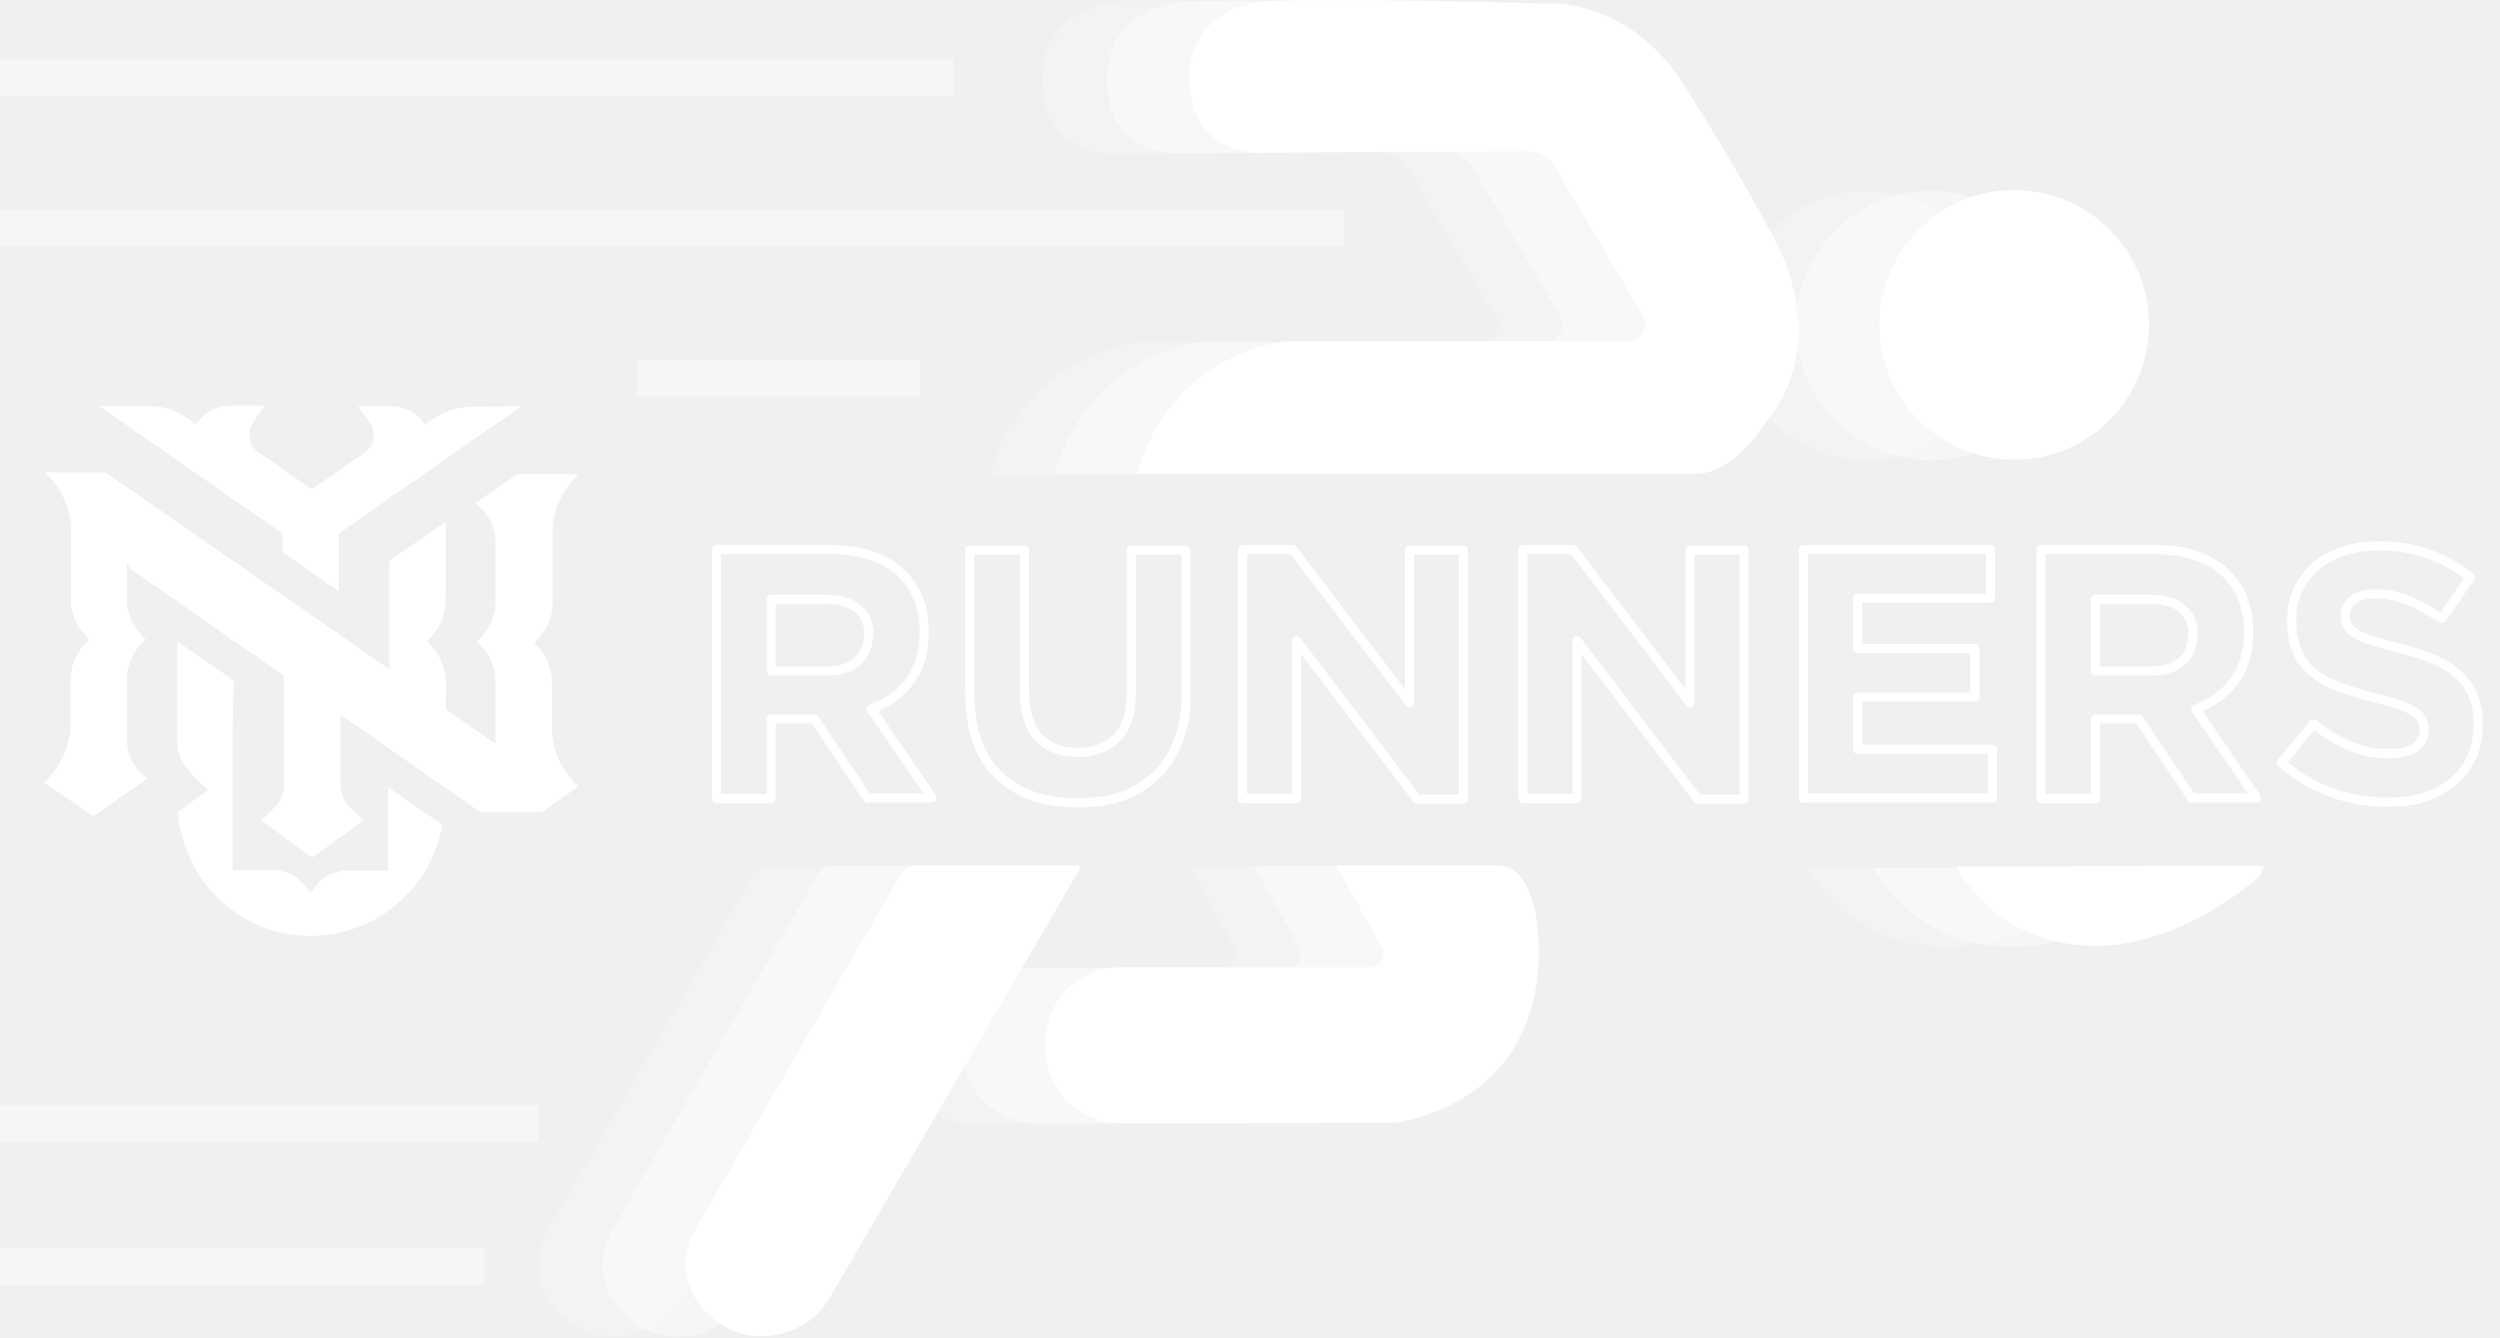
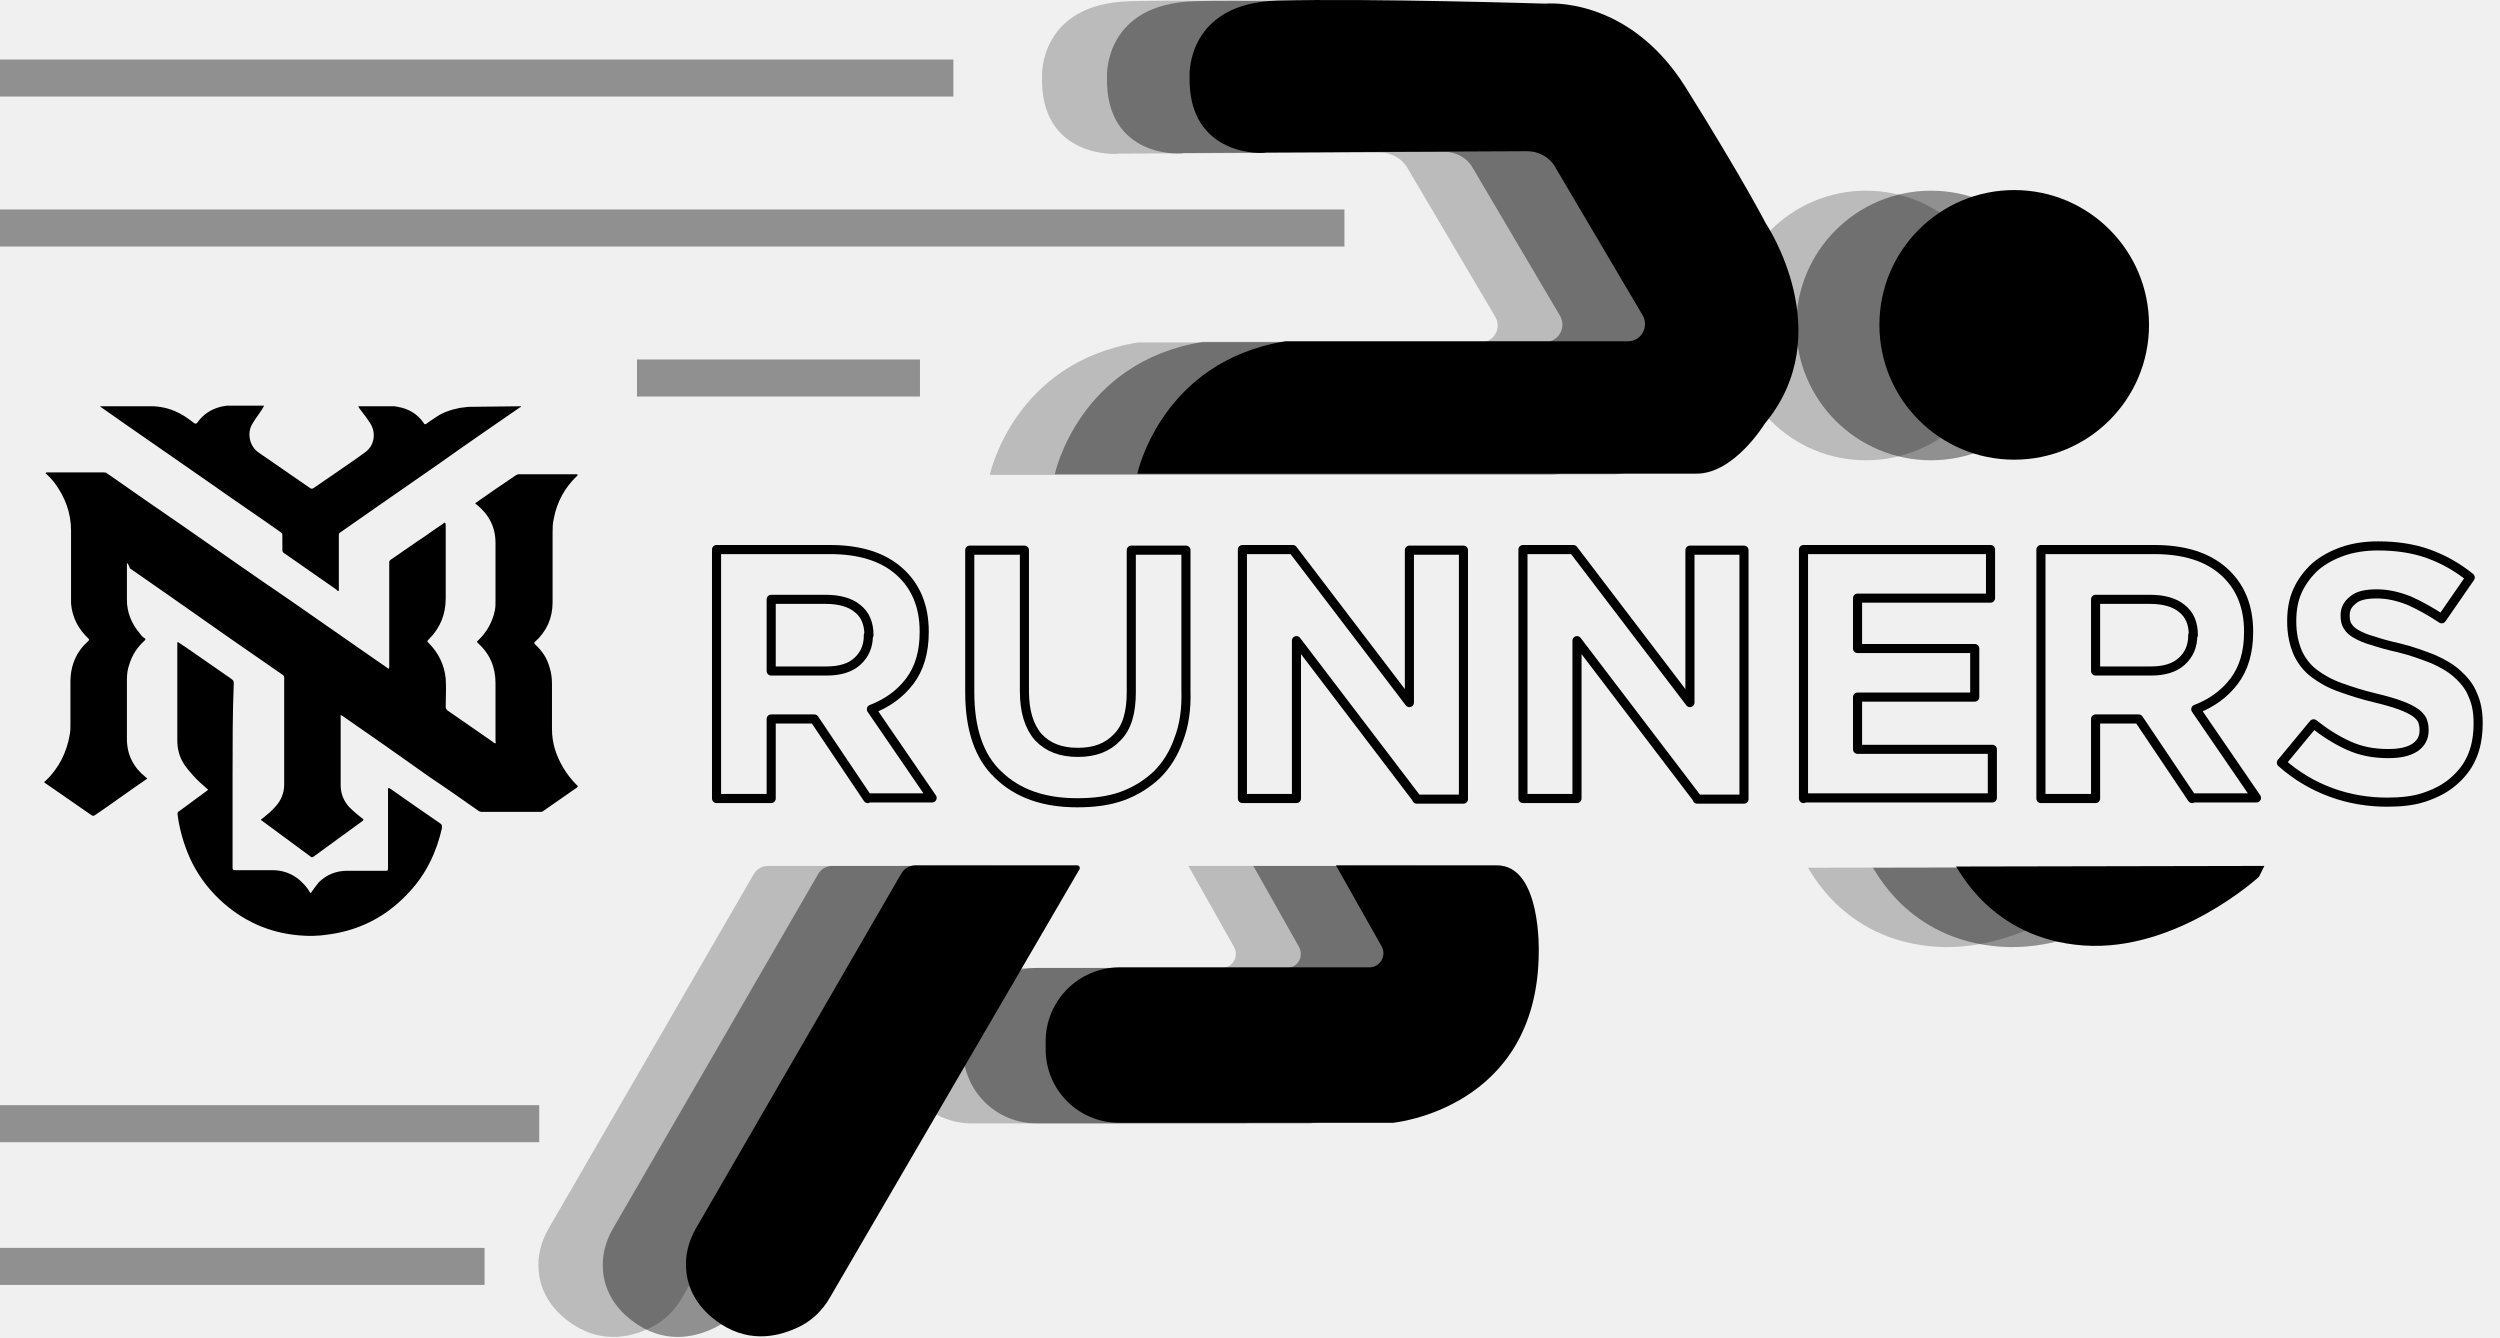
<svg xmlns="http://www.w3.org/2000/svg" version="1.1" id="Layer_2_00000065032232631970626980000007521806198834433154_" x="0px" y="0px" viewBox="0 0 411.7 220.2" style="enable-background:new 0 0 411.7 220.2;" xml:space="preserve">
  <style type="text/css">
- 	.st0{opacity:0.22;fill:#FFFFFF;enable-background:new    ;}
- 	.st1{opacity:0.4;fill:#FFFFFF;enable-background:new    ;}
- 	.st2{fill:#FFFFFF;}
+ 	.st0{opacity:0.22;fill:#000000;enable-background:new    ;}
+ 	.st1{opacity:0.4;fill:#000000;enable-background:new    ;}
+ 	.st2{fill:#000000;}
	.st3{enable-background:new    ;}
- 	.st4{fill:none;stroke:#FFFFFF;stroke-width:1.5;stroke-linecap:round;stroke-linejoin:round;}
+ 	.st4{fill:none;stroke:#000000;stroke-width:1.5;stroke-linecap:round;stroke-linejoin:round;}
</style>
  <g id="Layer_1-2">
    <circle class="st0" cx="307.3" cy="53.6" r="22.2" />
    <path class="st0" d="M171.6,12.5c0,0-0.5-11.9,14.5-12.3s44.1,0.5,44.1,0.5s13.6-1.4,23.1,13.8S266.6,37,266.6,37s12.2,18.1-0.2,33   c0,0-5,8.2-11.2,8.2H163c0,0,3.9-18.5,24.4-21.8h56.4c2.2,0,3.6-2.4,2.4-4.3l-14.4-24.4c-0.9-1.6-2.7-2.6-4.6-2.6l-43,0.2   C184.3,25.4,171.2,26.3,171.6,12.5L171.6,12.5z" />
    <path class="st0" d="M297.7,142.9c0.3,0,5.6,11.9,21,13s28.9-11.3,28.9-11.3l0.9-1.8L297.7,142.9L297.7,142.9z" />
    <path class="st0" d="M195.7,142.6l7.5,13.3c0.9,1.6-0.2,3.5-2,3.5h-41.1c-6.7,0-12.2,5.4-12.2,12.2v1.3c0,6.7,5.4,12.1,12.1,12.1   h45.1c0,0,23.8-2.2,24-28c0,0,0.5-14.4-6.9-14.4H195.7L195.7,142.6z" />
    <path class="st0" d="M153.1,142.6h-26.6c-1,0-1.9,0.5-2.4,1.4l-33.8,58.4c-1.2,2.1-1.8,4.4-1.6,6.8c0.2,2.8,1.6,6.3,5.8,9   c5,3.2,9.8,1.9,12.9,0.3c2-1,3.7-2.7,4.8-4.6l41.2-70.7C153.5,142.9,153.3,142.6,153.1,142.6L153.1,142.6z" />
    <circle class="st1" cx="318" cy="53.6" r="22.2" />
    <path class="st1" d="M182.3,12.5c0,0-0.5-11.9,14.5-12.3s44.1,0.5,44.1,0.5s13.6-1.4,23.1,13.8c9.6,15.2,13.2,22.4,13.2,22.4   s12.2,18.1-0.2,33c0,0-5,8.2-11.2,8.2h-92.1c0,0,3.9-18.5,24.4-21.8h56.4c2.2,0,3.5-2.4,2.4-4.3l-14.4-24.4   c-0.9-1.6-2.7-2.6-4.6-2.6l-43,0.2C194.9,25.4,181.9,26.3,182.3,12.5L182.3,12.5z" />
    <path class="st1" d="M308.4,142.9c0.3,0,5.6,11.9,21,13s28.9-11.3,28.9-11.3l0.9-1.8L308.4,142.9L308.4,142.9z" />
    <path class="st1" d="M206.4,142.6l7.5,13.3c0.9,1.6-0.2,3.5-2,3.5h-41.1c-6.7,0-12.2,5.4-12.2,12.2v1.3c0,6.7,5.4,12.1,12.1,12.1   h45.1c0,0,23.8-2.2,24-28c0,0,0.5-14.4-6.9-14.4H206.4L206.4,142.6z" />
    <path class="st1" d="M163.7,142.6h-26.6c-1,0-1.9,0.5-2.4,1.4l-33.8,58.4c-1.2,2.1-1.8,4.4-1.6,6.8c0.2,2.8,1.6,6.3,5.8,9   c5,3.2,9.8,1.9,12.9,0.3c2-1,3.7-2.7,4.8-4.6l41.2-70.7C164.2,142.9,164,142.6,163.7,142.6L163.7,142.6z" />
    <circle class="st2" cx="331.7" cy="53.5" r="22.2" />
    <path class="st2" d="M195.9,12.4c0,0-0.5-11.9,14.5-12.3s44.1,0.5,44.1,0.5s13.6-1.4,23.1,13.8s13.2,22.4,13.2,22.4   s12.2,18.1-0.2,33c0,0-5,8.2-11.2,8.2h-92.1c0,0,3.9-18.5,24.4-21.8h56.4c2.2,0,3.5-2.4,2.4-4.3l-14.4-24.4   c-0.9-1.6-2.7-2.6-4.6-2.6l-43,0.2C208.6,25.3,195.5,26.2,195.9,12.4L195.9,12.4z" />
    <path class="st2" d="M322.1,142.7c0.3,0,5.6,11.9,21,13s28.9-11.3,28.9-11.3l0.9-1.8L322.1,142.7L322.1,142.7z" />
    <path class="st2" d="M220,142.5l7.5,13.3c0.9,1.6-0.2,3.5-2,3.5h-41.1c-6.7,0-12.2,5.4-12.2,12.2v1.3c0,6.7,5.4,12.1,12.1,12.1   h45.1c0,0,23.8-2.2,24-28c0,0,0.5-14.4-6.9-14.4H220L220,142.5z" />
    <path class="st2" d="M177.4,142.5h-26.6c-1,0-1.9,0.5-2.4,1.4l-33.8,58.4c-1.2,2.1-1.8,4.4-1.6,6.8c0.2,2.8,1.6,6.3,5.8,9   c5,3.2,9.8,1.9,13,0.3c2-1,3.7-2.7,4.8-4.6l41.2-70.7C177.9,142.8,177.7,142.5,177.4,142.5L177.4,142.5z" />
    <g class="st3">
      <path class="st4" d="M142.9,131.5l-8.8-13.1H127v13.1h-9v-41h18.7c4.9,0,8.7,1.2,11.4,3.6c2.7,2.4,4.1,5.7,4.1,9.9v0.1    c0,3.3-0.8,6-2.4,8.1c-1.6,2.1-3.7,3.6-6.3,4.6l10,14.6H142.9z M143.1,104.6c0-1.9-0.6-3.4-1.9-4.4c-1.2-1-3-1.5-5.2-1.5h-9v11.8    h9.1c2.2,0,3.9-0.5,5.1-1.6c1.2-1.1,1.8-2.5,1.8-4.2V104.6z" />
      <path class="st4" d="M194.1,121.8c-0.8,2.3-2,4.2-3.6,5.8c-1.6,1.5-3.5,2.7-5.7,3.5c-2.2,0.8-4.7,1.1-7.4,1.1    c-5.5,0-9.8-1.5-13-4.6c-3.2-3-4.7-7.6-4.7-13.6V90.6h9v23.2c0,3.4,0.8,5.9,2.3,7.6c1.6,1.7,3.7,2.5,6.5,2.5    c2.8,0,4.9-0.8,6.5-2.5c1.6-1.6,2.3-4.1,2.3-7.4V90.6h9v23.1C195.4,116.8,195,119.5,194.1,121.8z" />
      <path class="st4" d="M233.3,131.5l-19.8-26v26h-8.9v-41h8.3l19.2,25.2V90.6h8.9v41H233.3z" />
      <path class="st4" d="M279.5,131.5l-19.8-26v26h-8.9v-41h8.3l19.2,25.2V90.6h8.9v41H279.5z" />
      <path class="st4" d="M297,131.5v-41h30.8v8h-21.9v8.3h19.3v8h-19.3v8.6h22.2v8H297z" />
      <path class="st4" d="M361,131.5l-8.8-13.1h-7.1v13.1h-9v-41h18.7c4.9,0,8.7,1.2,11.4,3.6c2.7,2.4,4.1,5.7,4.1,9.9v0.1    c0,3.3-0.8,6-2.4,8.1c-1.6,2.1-3.7,3.6-6.3,4.6l10,14.6H361z M361.2,104.6c0-1.9-0.6-3.4-1.9-4.4c-1.2-1-3-1.5-5.2-1.5h-9v11.8    h9.1c2.2,0,3.9-0.5,5.1-1.6c1.2-1.1,1.8-2.5,1.8-4.2V104.6z" />
      <path class="st4" d="M407,124.8c-0.7,1.6-1.8,2.9-3.1,4c-1.3,1.1-2.9,1.9-4.7,2.5c-1.8,0.6-3.9,0.8-6.1,0.8    c-3.1,0-6.2-0.5-9.2-1.6s-5.7-2.7-8.2-4.9l5.3-6.4c1.9,1.5,3.8,2.7,5.8,3.6c2,0.9,4.1,1.3,6.5,1.3c1.9,0,3.3-0.3,4.4-1    c1-0.7,1.5-1.6,1.5-2.8v-0.1c0-0.6-0.1-1.1-0.3-1.6c-0.2-0.4-0.6-0.9-1.2-1.3c-0.6-0.4-1.4-0.8-2.5-1.2c-1.1-0.4-2.5-0.8-4.2-1.2    c-2.1-0.5-3.9-1.1-5.6-1.7c-1.7-0.6-3.1-1.4-4.3-2.3c-1.2-0.9-2.1-2.1-2.7-3.4c-0.6-1.4-1-3.1-1-5.1v-0.1c0-1.9,0.3-3.6,1-5.1    c0.7-1.5,1.7-2.8,2.9-3.9c1.3-1.1,2.8-1.9,4.5-2.5s3.7-0.9,5.8-0.9c3,0,5.8,0.4,8.3,1.3c2.5,0.9,4.8,2.2,6.9,3.9l-4.7,6.8    c-1.8-1.2-3.6-2.2-5.4-3c-1.8-0.7-3.5-1.1-5.3-1.1s-3.1,0.3-3.9,1c-0.9,0.7-1.3,1.5-1.3,2.5v0.1c0,0.7,0.1,1.2,0.4,1.7    c0.3,0.5,0.7,0.9,1.4,1.3c0.7,0.4,1.6,0.8,2.7,1.1c1.2,0.4,2.6,0.8,4.4,1.2c2.1,0.5,3.9,1.2,5.5,1.8c1.6,0.7,3,1.5,4.1,2.5    c1.1,1,2,2.1,2.5,3.4c0.6,1.3,0.9,2.8,0.9,4.6v0.1C408.1,121.4,407.7,123.3,407,124.8z" />
    </g>
    <g>
      <path class="st2" d="M85.8,66.9c0,0.1-0.1,0.2-0.2,0.2c-4.5,3.1-9,6.2-13.5,9.4c-5.3,3.7-10.7,7.4-16.1,11.2    c-0.2,0.1-0.2,0.3-0.2,0.5c0,2.9,0,5.9,0,8.8c0,0.1,0.1,0.3-0.1,0.3c-0.1,0.1-0.2-0.1-0.3-0.2c-2.9-2-5.7-4-8.6-6    c-0.2-0.1-0.3-0.3-0.3-0.5c0-0.8,0-1.7,0-2.5c0-0.2-0.1-0.3-0.2-0.4c-3.8-2.7-7.7-5.3-11.5-8c-4.7-3.3-9.4-6.5-14.1-9.8    c-1.3-0.9-2.6-1.8-4-2.8c-0.1-0.1-0.2-0.1-0.2-0.2c2.9,0,5.8,0,8.6,0c0.1,0,0.1,0,0.2,0c1.6,0.1,3.1,0.5,4.5,1.3    c0.8,0.4,1.5,1,2.2,1.5c0.2,0.1,0.3,0.1,0.5-0.1c0.9-1.3,2.2-2.2,3.8-2.6c0.3-0.1,0.7-0.1,1.1-0.2c2,0,4.1,0,6.1,0    c-0.2,0.4-0.4,0.7-0.6,1c-0.5,0.7-1,1.4-1.4,2.1c-0.8,1.4-0.5,3.6,1.2,4.7c2.8,1.9,5.6,3.9,8.4,5.8c0.2,0.1,0.3,0.1,0.5,0    c1.2-0.8,2.3-1.6,3.5-2.4c1.7-1.2,3.4-2.3,5-3.5c1.6-1.1,1.9-3.3,0.8-4.9c-0.4-0.6-0.8-1.2-1.3-1.8c-0.2-0.3-0.5-0.6-0.6-0.9H65    c0.2,0.1,0.3,0,0.5,0.1c1.8,0.3,3.3,1.2,4.3,2.7c0.1,0.2,0.2,0.2,0.4,0.1c0.4-0.3,0.8-0.6,1.3-0.9c1.2-0.9,2.6-1.4,4.1-1.7    c0.5-0.1,1-0.1,1.5-0.2L85.8,66.9L85.8,66.9z" />
      <path class="st2" d="M20.9,92.7c0,0.2,0,0.2,0,0.3c0,1.9,0,3.9,0,5.8c0,2.1,0.8,4,2.2,5.6c0.2,0.3,0.4,0.5,0.7,0.7    c0.2,0.1,0.2,0.2,0,0.4c-1.2,1.1-2,2.3-2.5,3.9c-0.3,0.8-0.4,1.7-0.4,2.5c0,3.2,0,6.5,0,9.8c0,2.6,1.1,4.7,3.1,6.3    c0.3,0.2,0.3,0.2,0,0.4c-2.8,1.9-5.5,3.9-8.3,5.8c-0.3,0.2-0.4,0.2-0.7,0c-2.5-1.7-5-3.5-7.5-5.2c-0.3-0.2-0.3-0.2,0-0.4    c2.2-2.1,3.5-4.7,4-7.7c0.1-0.6,0.1-1.1,0.1-1.7c0-2.3,0-4.6,0-7c0-2.2,0.7-4.2,2.1-5.8c0.3-0.3,0.6-0.6,0.9-0.9    c0.1-0.1,0.1-0.2,0-0.3c-1.7-1.6-2.7-3.5-2.9-5.8c0-0.4,0-0.8,0-1.2c0-3.6,0-7.2,0-10.8c0-3-1-5.6-2.8-8c-0.4-0.5-0.8-0.9-1.2-1.3    c-0.1-0.1-0.2-0.1-0.2-0.2c0.1-0.1,0.2-0.1,0.3-0.1c1.7,0,3.4,0,5.1,0c1.4,0,2.9,0,4.3,0c0.2,0,0.4,0.1,0.5,0.2    c4.1,2.9,8.2,5.7,12.4,8.6c5.9,4.1,11.7,8.2,17.6,12.2c3.7,2.6,7.5,5.2,11.2,7.8c1.6,1.1,3.3,2.3,4.9,3.4c0.1,0.1,0.2,0.2,0.2,0.1    c0.1-0.1,0.1-0.2,0.1-0.3c0-5.4,0-10.9,0-16.3c0-0.3,0-0.6,0-0.9c0-0.2,0.1-0.3,0.2-0.4c1.5-1,3-2.1,4.5-3.1    c1.4-0.9,2.7-1.9,4.1-2.8c0.1-0.1,0.3-0.3,0.4-0.2c0.1,0.1,0.1,0.3,0.1,0.5c0,4,0,7.9,0,11.9c0,2.7-0.9,4.9-2.8,6.8    c-0.3,0.3-0.3,0.3,0,0.6c1.6,1.6,2.6,3.6,2.8,5.9c0.1,1.5,0,3.1,0,4.6c0,0.3,0.1,0.4,0.3,0.6c2.5,1.7,5,3.5,7.5,5.2    c0.1,0.1,0.2,0.2,0.4,0.2c0.1-0.1,0-0.2,0-0.4c0-3.2,0-6.4,0-9.5c0-2.6-0.9-4.8-2.9-6.6c-0.2-0.2-0.2-0.2,0-0.4    c1.5-1.4,2.4-3.1,2.8-5c0.1-0.5,0.1-1,0.1-1.5c0-3.2,0-6.4,0-9.6c0-2.6-1.1-4.7-3.1-6.3c-0.3-0.2-0.3-0.2,0-0.4    c2.1-1.5,4.2-2.9,6.4-4.4c0.2-0.1,0.3-0.2,0.5-0.2c3.2,0,6.3,0,9.5,0c0.1,0,0.2,0,0.2,0.1c0.1,0.1-0.1,0.2-0.1,0.2    c-2,1.9-3.3,4.3-3.8,7c-0.2,0.8-0.2,1.6-0.2,2.4c0,3.8,0,7.6,0,11.4c0,2.6-1,4.8-2.9,6.5c-0.2,0.2-0.1,0.2,0,0.4    c1.2,1.1,2,2.3,2.4,3.8c0.3,0.9,0.4,1.8,0.4,2.8c0,2.5,0,4.9,0,7.4c0,2.3,0.7,4.4,1.9,6.4c0.6,1,1.3,1.9,2.2,2.8    c0.2,0.1,0.2,0.2,0,0.4c-1.9,1.3-3.7,2.6-5.6,3.9c-0.1,0.1-0.3,0.1-0.4,0.1c-3.2,0-6.5,0-9.7,0c-0.2,0-0.3-0.1-0.4-0.1    c-2.7-1.9-5.4-3.8-8.1-5.6c-2.5-1.8-5-3.5-7.5-5.3c-2.3-1.6-4.6-3.2-6.9-4.8c0,0-0.1-0.1-0.2-0.1c-0.1-0.1-0.1,0-0.1,0.1    c0,0,0,0.1,0,0.1c0,3.8,0,7.5,0,11.3c0,1.4,0.5,2.6,1.4,3.6c0.7,0.7,1.4,1.3,2.2,1.9c0.2,0.1,0.2,0.2,0,0.4    c-2.7,2-5.4,3.9-8.1,5.9c-0.2,0.1-0.3,0.1-0.4,0c-2.7-2-5.3-3.9-8-5.9c-0.3-0.2-0.3-0.2,0-0.4c0.7-0.6,1.4-1.1,2-1.8    c1-1,1.6-2.3,1.6-3.8c0-3.9,0-7.7,0-11.6c0-2,0-4,0-6c0-0.2-0.1-0.4-0.3-0.5c-6.1-4.2-12.1-8.4-18.2-12.7    c-2.3-1.6-4.6-3.2-6.9-4.8C21.1,92.8,21,92.8,20.9,92.7L20.9,92.7z" />
      <path class="st2" d="M38.3,127.5c0,5.1,0,10.3,0,15.4c0,0.3,0.1,0.4,0.4,0.4c2,0,4.1,0,6.1,0c2.5,0,4.4,1.1,5.9,3.1    c0.1,0.2,0.2,0.3,0.3,0.5c0.1,0.2,0.2,0.2,0.3,0c0.4-0.6,0.8-1.1,1.2-1.6c1.3-1.3,2.9-1.9,4.7-1.9c2.1,0,4.2,0,6.3,0    c0.3,0,0.4,0,0.4-0.4c0-4.3,0-8.6,0-12.9c0-0.1-0.1-0.3,0.1-0.3c0.1-0.1,0.2,0.1,0.3,0.1c2.7,1.9,5.4,3.8,8.2,5.7    c0.3,0.2,0.3,0.4,0.3,0.7c-0.9,4-2.6,7.6-5.4,10.6c-3.3,3.6-7.3,5.9-12.1,6.8c-1.7,0.3-3.3,0.5-5,0.4c-5.1-0.2-9.6-2-13.4-5.3    c-2.2-1.9-3.9-4.1-5.2-6.6c-1.2-2.4-2-5-2.4-7.6c-0.1-1-0.2-0.7,0.6-1.3c1.4-1,2.8-2.1,4.2-3.1c0.2-0.1,0.2-0.2,0-0.3    c-0.8-0.7-1.6-1.4-2.3-2.2c-1-1.1-1.9-2.2-2.3-3.6c-0.2-0.7-0.3-1.4-0.3-2.1c0-5.3,0-10.7,0-16c0,0,0-0.1,0-0.1    c0-0.2,0.1-0.2,0.2-0.1c0.5,0.3,1,0.7,1.5,1c2.4,1.7,4.8,3.3,7.2,5c0.3,0.2,0.4,0.4,0.4,0.7C38.3,117.3,38.3,122.4,38.3,127.5    L38.3,127.5z" />
    </g>
    <rect y="9.8" class="st1" width="157" height="6.1" />
    <rect y="34.5" class="st1" width="221.4" height="6.1" />
    <rect x="104.9" y="59.2" class="st1" width="46.6" height="6.1" />
    <rect y="182" class="st1" width="88.8" height="6.1" />
    <rect y="205.5" class="st1" width="79.8" height="6.1" />
  </g>
</svg>
